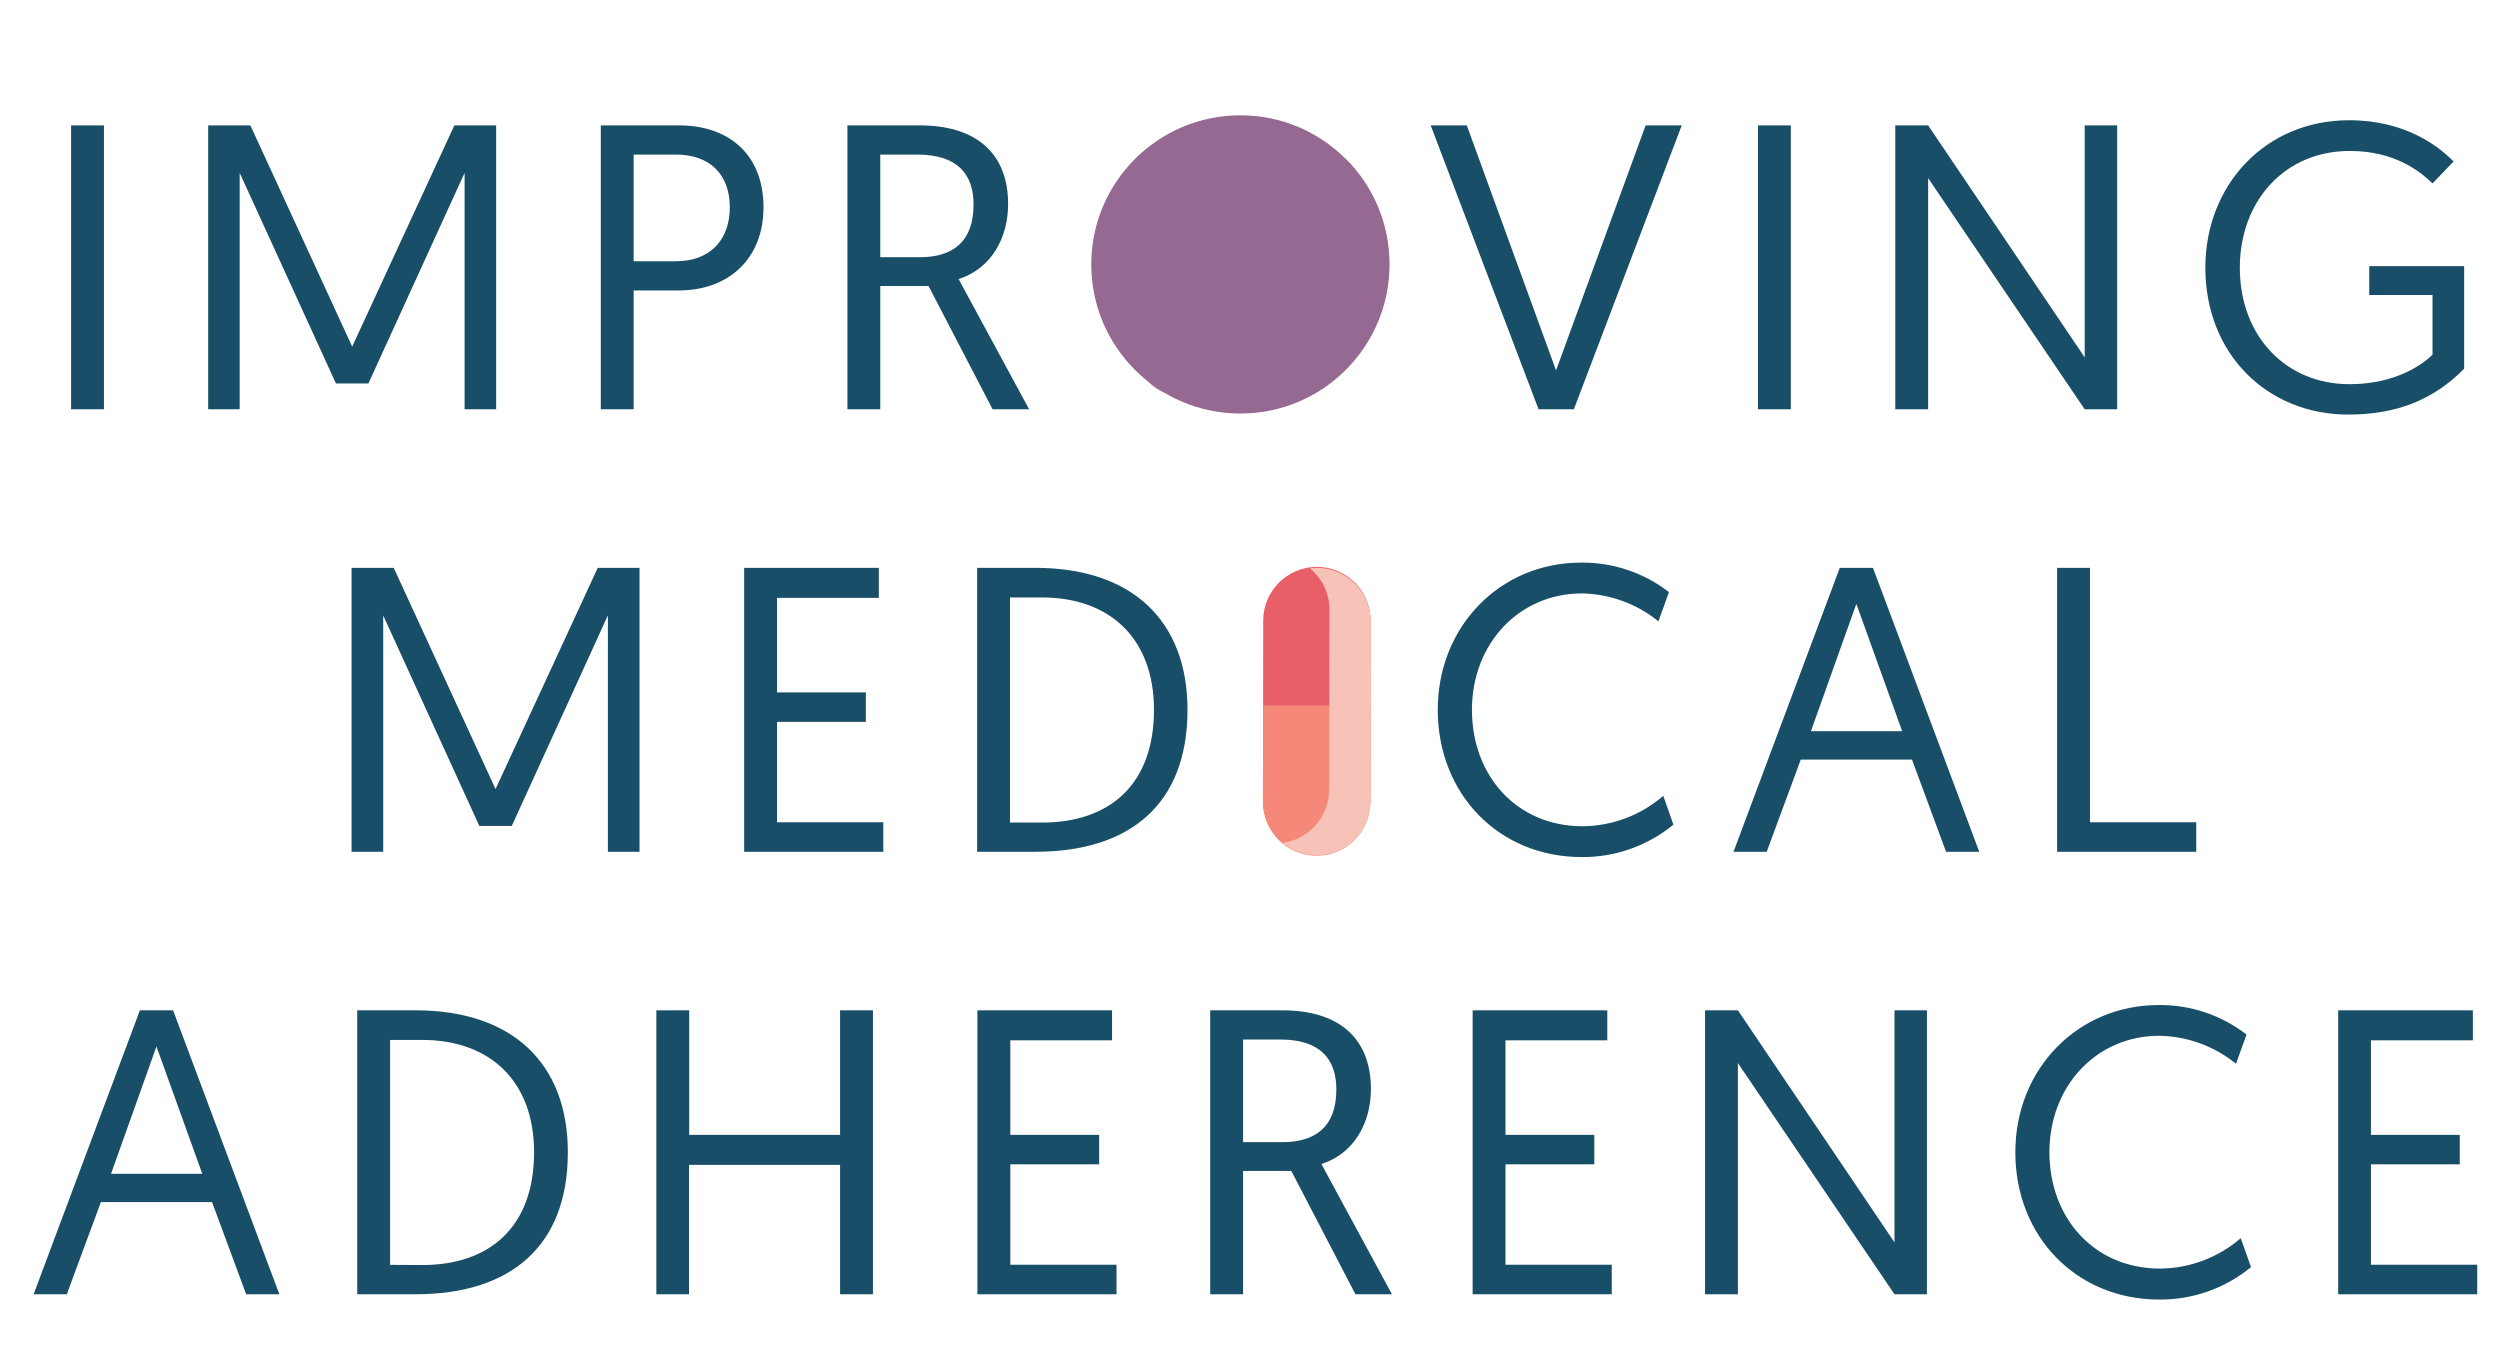
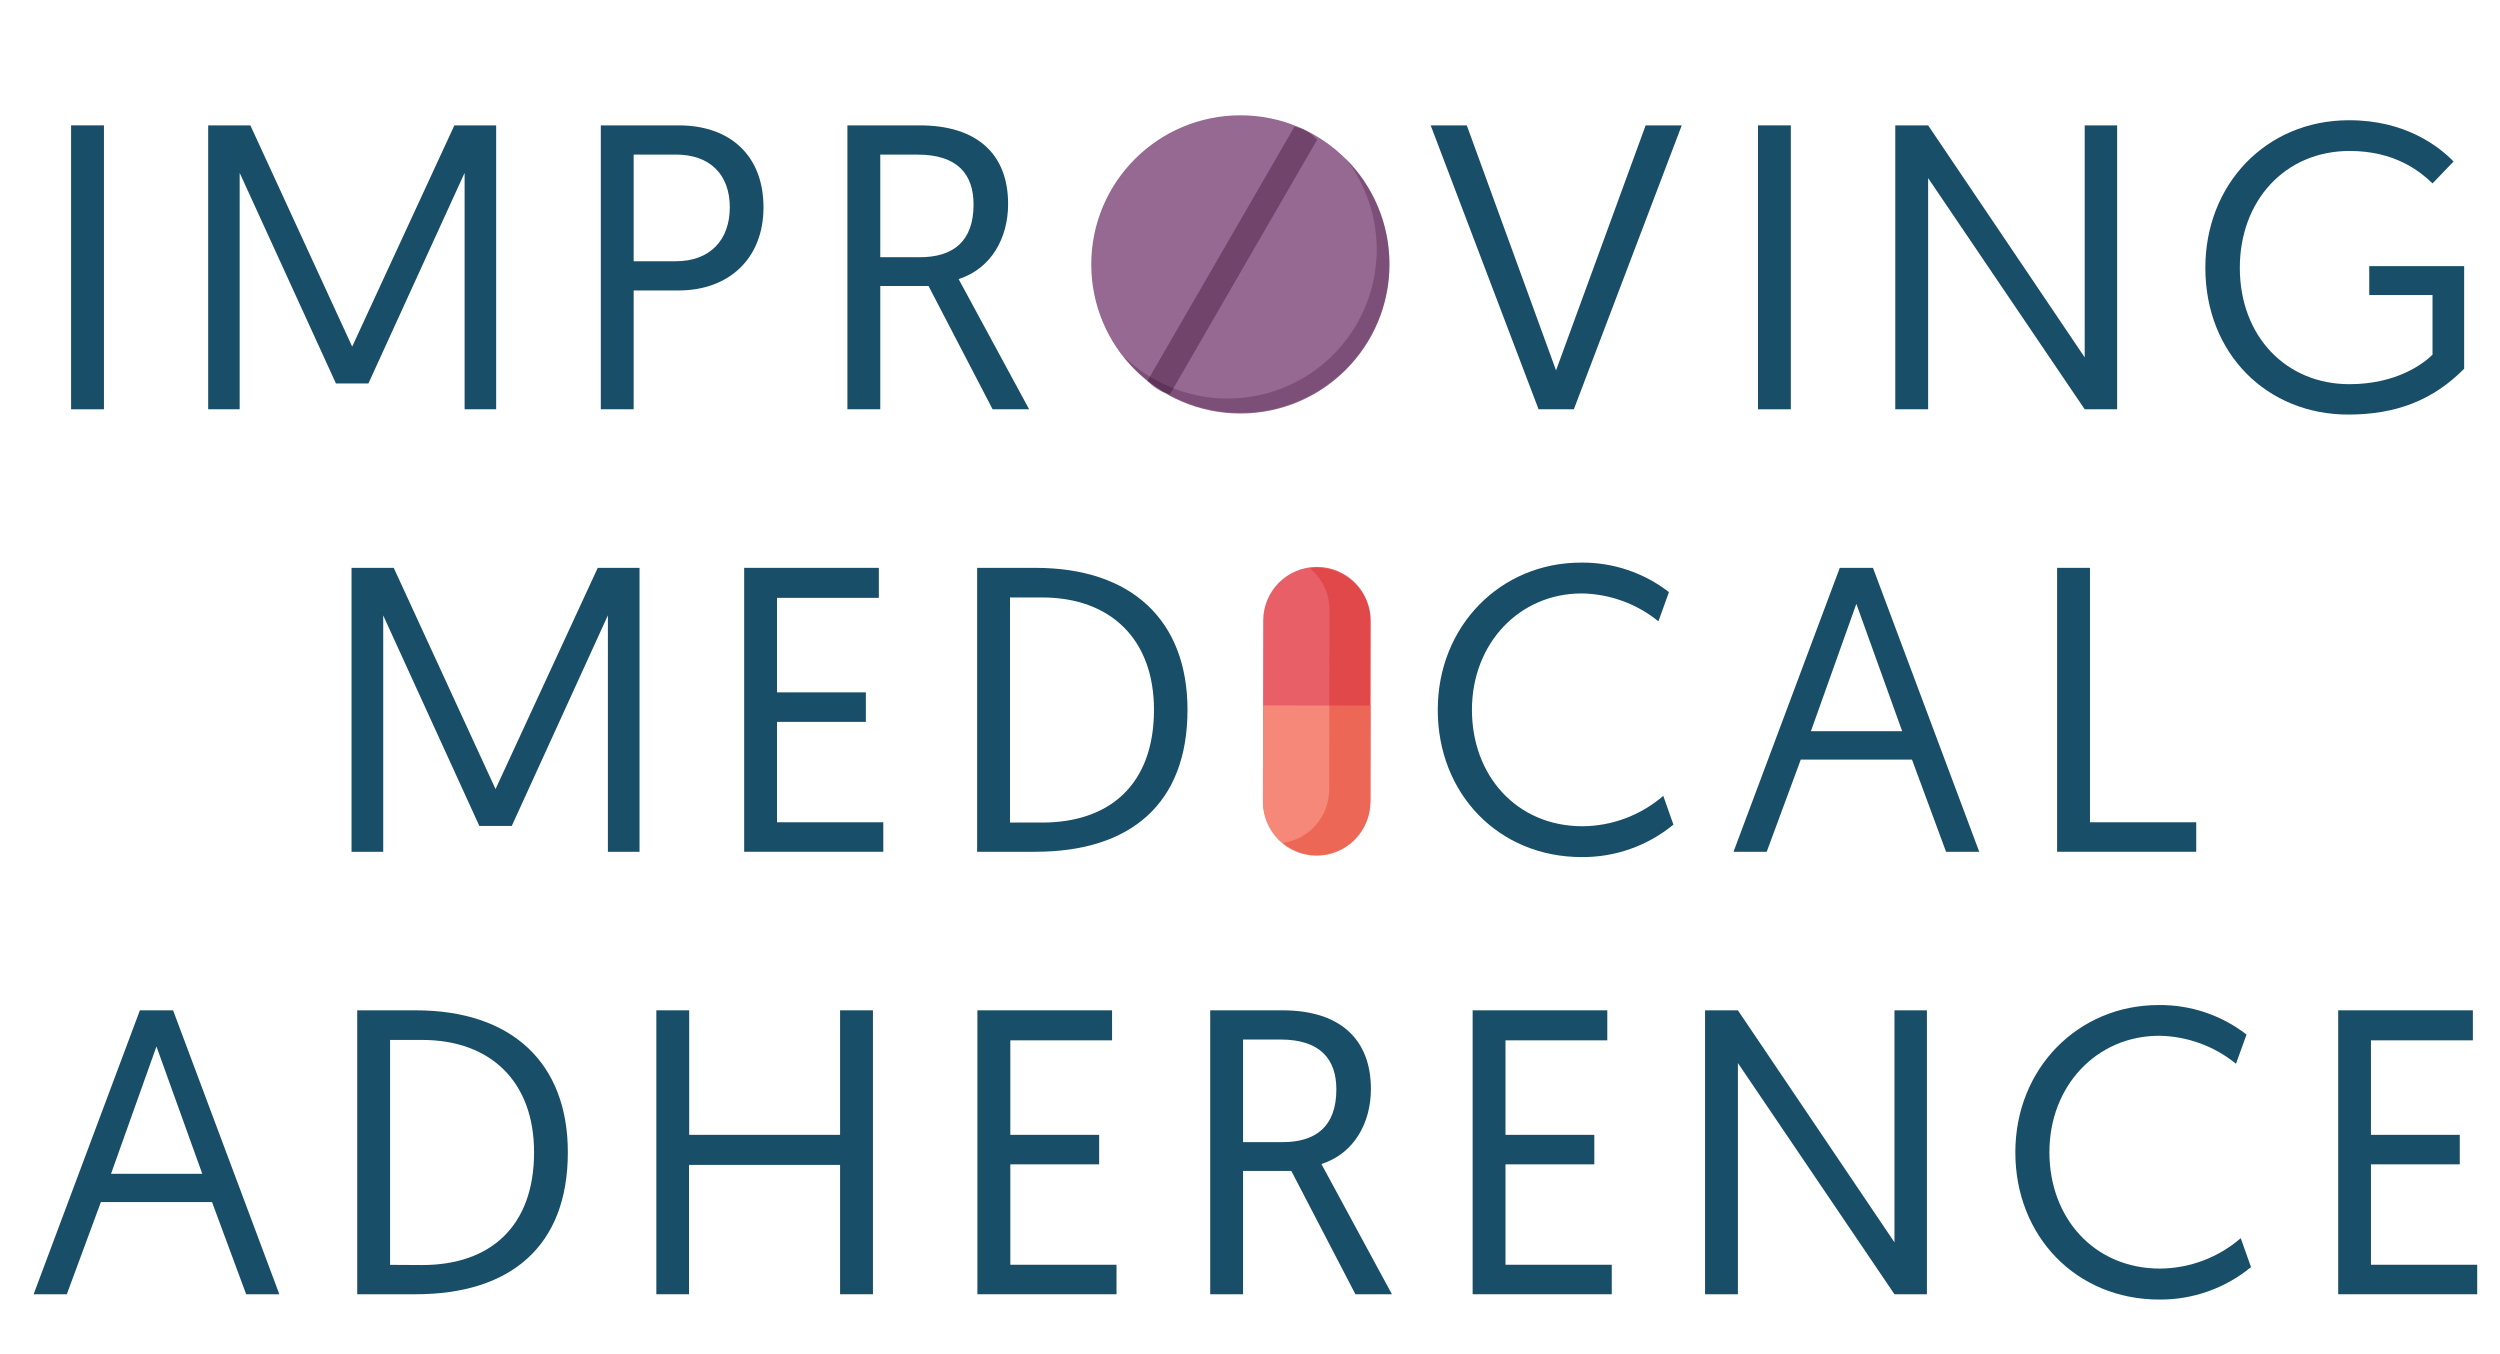
<svg xmlns="http://www.w3.org/2000/svg" width="678" height="367" viewBox="0 0 678 367" fill="none">
-   <path d="M371.705 168.323c.013-8.041-6.495-14.57-14.537-14.582-8.041-.013-14.57 6.495-14.582 14.537l-.077 48.84c-.013 8.041 6.496 14.57 14.537 14.583 8.041.012 14.57-6.496 14.583-14.538l.076-48.84z" fill="#E85F67" />
-   <path d="M342.549 191.318l29.12.046-.041 26.17a14.558 14.558 0 0 1-14.583 14.537 14.558 14.558 0 0 1-14.537-14.583l.041-26.17z" fill="#F58878" />
-   <path d="M357.26 154a14.084 14.084 0 0 0-2 .13 14.547 14.547 0 0 1 5.29 11.23l-.08 48.84a14.601 14.601 0 0 1-12.62 14.4 14.437 14.437 0 0 0 9.25 3.35 14.598 14.598 0 0 0 14.58-14.53l.08-48.84a14.6 14.6 0 0 0-14.5-14.58z" fill="#F7C2B7" />
-   <path d="M336.39 112.15c22.335 0 40.44-18.106 40.44-40.44 0-22.334-18.105-40.44-40.44-40.44-22.334 0-40.44 18.106-40.44 40.44 0 22.334 18.106 40.44 40.44 40.44z" fill="#966992" />
-   <path d="M364.82 42.8a40.428 40.428 0 0 1-32.967 65.278A40.43 40.43 0 0 1 304.5 96.4a40.423 40.423 0 0 0 44.513 13.544 40.425 40.425 0 0 0 27.784-37.321A40.42 40.42 0 0 0 364.82 42.8z" fill="#966992" opacity=".42" />
-   <path d="M351.08 34.3l-39.93 69.06c1.64 1.33.91 1.16 2.8 2.26 1.89 1.1 1.38.54 3.35 1.29l39.93-69.06c-1.64-1.33-.91-1.16-2.8-2.25-1.89-1.09-1.37-.54-3.35-1.3z" fill="#966992" opacity=".6" />
-   <path d="M19.28 34h8.91v77h-8.91V34zM95.51 94l27.72-60h11.33v77H126V46.88L99.91 104h-8.8L65 46.88V111h-8.54V34H67.9l27.61 60zM162.94 34h21.12c14 0 23 8.25 23 22.22 0 13.97-9.46 22.55-23 22.55h-12.21V111h-8.91V34zm20.35 36.85c9.24 0 14.63-5.72 14.63-14.63s-5.39-14.3-14.63-14.3h-11.44v28.94l11.44-.01zM229.82 34h19.58c15.73 0 24 7.92 24 21.34 0 9.13-4.51 17.49-13.42 20.35L279.1 111h-9.9l-17.38-33.43h-13.09V111h-8.91V34zm19.58 35.76c9 0 14.63-4.18 14.63-14.3 0-8.14-4.29-13.53-15.18-13.53h-10.12v27.83h10.67zM417.26 111L388 34h9.79L422 100.45 446.3 34h9.79l-29.26 77h-9.57zM476.77 34h8.9v77h-8.9V34zM514 34h8.91l42.46 62.92V34h8.8v77h-8.8l-42.46-62.7V111H514V34zM665.41 43.8l-5.71 5.94c-3.53-3.41-10.34-8.8-22.45-8.8-17.7 0-29.81 13.64-29.81 31.68 0 18.59 12.55 31.57 29.71 31.57 12.86 0 20.13-5.61 22.55-8V80h-17.16v-7.82h25.74V100c-8.37 8.47-18.37 12.43-31.46 12.43-21.9 0-38.73-16.39-38.73-39.82 0-22.55 16.4-40 38.95-40 15.29-.03 24.42 7.12 28.37 11.19zM134.39 214l27.72-60h11.33v77h-8.58v-64.12L138.79 224H130l-26.07-57.09V231h-8.59v-77h11.44l27.61 60zM201.82 154h36.52v8.14h-27.61v25.63h24.09v8h-24.09V223h28.82v8h-37.73v-77zM265 154h15.8c26.29 0 41.25 14.41 41.25 38.5 0 25.52-15.51 38.5-41.25 38.5H265v-77zm17.6 69.08c18.48 0 30.36-10.45 30.36-30.58 0-19.25-11.88-30.47-30.36-30.47h-8.69v61.05h8.69zM453.83 223.64a38.638 38.638 0 0 1-24.86 8.8c-22.55 0-39.05-17.16-39.05-39.93s17.05-39.93 38.83-39.93a38.216 38.216 0 0 1 23.87 8l-2.86 7.92a33.834 33.834 0 0 0-20.76-7.56c-17.05 0-29.81 13.64-29.81 31.57s12.21 31.57 30 31.57a33.823 33.823 0 0 0 21.89-8.25l2.75 7.81zM488.37 206l-9.24 25h-9l28.82-77h9l28.82 77h-9l-9.24-25h-30.16zm15.07-42.24l-12.32 34.54h24.75l-12.43-34.54zM557.89 154h8.91v69h28.82v8h-37.73v-77zM27.36 326l-9.24 25h-9l28.82-77h9l28.82 77h-9l-9.26-25H27.36zm15.07-42.2l-12.32 34.54h24.75L42.43 283.8zM96.88 274h15.84C139 274 154 288.42 154 312.51 154 338 138.46 351 112.72 351H96.88v-77zm17.6 69.08c18.48 0 30.36-10.45 30.36-30.58 0-19.25-11.88-30.47-30.36-30.47h-8.69v61l8.69.05zM178 274h8.91v33.77h40.92V274h8.91v77h-8.91v-35.08h-40.97V351H178v-77zM265.07 274h36.52v8.14H274v25.63h24.09v8H274V343h28.8v8h-37.73v-77zM328.21 274h19.58c15.73 0 24 7.92 24 21.34 0 9.13-4.51 17.49-13.42 20.35L377.49 351h-9.9l-17.38-33.44h-13.09V351h-8.91v-77zm19.58 35.75c9 0 14.63-4.18 14.63-14.3 0-8.14-4.29-13.53-15.18-13.53h-10.12v27.83h10.67zM399.38 274h36.52v8.14h-27.61v25.63h24.09v8h-24.09V343h28.82v8h-37.73v-77zM462.41 274h8.91l42.46 62.92V274h8.8v77h-8.8l-42.46-62.7V351h-8.91v-77zM610.47 343.64a38.638 38.638 0 0 1-24.86 8.8c-22.55 0-39.05-17.16-39.05-39.93s17.05-39.94 38.83-39.94a38.214 38.214 0 0 1 23.87 8l-2.86 7.92a33.836 33.836 0 0 0-20.79-7.59c-17.05 0-29.81 13.64-29.81 31.57s12.21 31.57 30 31.57a33.823 33.823 0 0 0 21.89-8.25l2.78 7.85zM634.12 274h36.52v8.14H643v25.63h24.09v8H643V343h28.82v8h-37.7v-77z" fill="#184E67" />
+   <path d="M371.705 168.324C371.718 160.282 365.209 153.753 357.168 153.741C349.127 153.728 342.598 160.237 342.585 168.278L342.509 217.118C342.496 225.159 349.004 231.688 357.046 231.701C365.087 231.713 371.616 225.205 371.629 217.164L371.705 168.324Z" fill="#E85F67" />
+   <path d="M342.549 191.318L371.669 191.363L371.628 217.533C371.622 221.395 370.082 225.096 367.347 227.822C364.612 230.548 360.907 232.077 357.045 232.071C353.184 232.064 349.483 230.525 346.756 227.79C344.03 225.055 342.502 221.349 342.508 217.488L342.549 191.318Z" fill="#F58878" />
+   <g style="mix-blend-mode:multiply">
+     <g style="mix-blend-mode:multiply">
+       <path d="M357.26 154C356.591 153.996 355.923 154.039 355.26 154.13C356.916 155.496 358.248 157.211 359.163 159.153C360.077 161.094 360.551 163.214 360.55 165.36L360.47 214.2C360.454 217.718 359.169 221.112 356.85 223.758C354.532 226.403 351.336 228.123 347.85 228.6C350.446 230.765 353.72 231.951 357.1 231.95C360.957 231.945 364.655 230.414 367.386 227.692C370.118 224.969 371.662 221.277 371.68 217.42L371.76 168.58C371.755 164.729 370.228 161.035 367.512 158.304C364.796 155.574 361.111 154.026 357.26 154Z" fill="#F7C2B7" />
+     </g>
+   </g>
+   <path d="M336.39 112.15C358.725 112.15 376.83 94.044 376.83 71.71C376.83 49.376 358.725 31.27 336.39 31.27C314.056 31.27 295.95 49.376 295.95 71.71C295.95 94.044 314.056 112.15 336.39 112.15Z" fill="#966992" />
+   <g style="mix-blend-mode:multiply" opacity="0.42">
+     <path d="M364.82 42.8C371.138 50.902 374.135 61.105 373.201 71.336C372.267 81.568 367.473 91.06 359.793 97.885C352.113 104.709 342.123 108.354 331.853 108.078C321.583 107.802 311.803 103.627 304.5 96.4C307.899 100.759 312.156 104.375 317.008 107.023C321.86 109.672 327.203 111.298 332.708 111.8C338.213 112.303 343.762 111.671 349.013 109.944C354.264 108.217 359.105 105.432 363.237 101.76C367.369 98.088 370.704 93.608 373.037 88.597C375.369 83.585 376.649 78.148 376.797 72.623C376.946 67.097 375.959 61.6 373.899 56.47C371.839 51.341 368.749 46.688 364.82 42.8Z" fill="#966992" />
+   </g>
+   <g style="mix-blend-mode:multiply">
+     <g style="mix-blend-mode:multiply" opacity="0.6">
+       <path d="M351.08 34.3L311.15 103.36C312.79 104.69 312.06 104.52 313.95 105.62C315.84 106.72 315.33 106.16 317.3 106.91L357.23 37.85C355.59 36.52 356.32 36.69 354.43 35.6C352.54 34.51 353.06 35.06 351.08 34.3Z" fill="#966992" />
+     </g>
+   </g>
+   <path d="M19.28 34H28.19V111H19.28V34Z" fill="#184E67" />
+   <path d="M95.51 94L123.23 34H134.56V111H126V46.88L99.91 104H91.11L65 46.88V111H56.46V34H67.9L95.51 94Z" fill="#184E67" />
+   <path d="M162.94 34H184.06C198.06 34 207.06 42.25 207.06 56.22C207.06 70.19 197.6 78.77 184.06 78.77H171.85V111H162.94V34ZM183.29 70.85C192.53 70.85 197.92 65.13 197.92 56.22C197.92 47.31 192.53 41.92 183.29 41.92H171.85V70.86L183.29 70.85Z" fill="#184E67" />
+   <path d="M229.82 34H249.4C265.13 34 273.4 41.92 273.4 55.34C273.4 64.47 268.89 72.83 259.98 75.69L279.1 111H269.2L251.82 77.57H238.73V111H229.82V34ZM249.4 69.76C258.4 69.76 264.03 65.58 264.03 55.46C264.03 47.32 259.74 41.93 248.85 41.93H238.73V69.76H249.4Z" fill="#184E67" />
+   <path d="M417.26 111L388 34H397.79L422 100.45L446.3 34H456.09L426.83 111H417.26Z" fill="#184E67" />
+   <path d="M476.77 34H485.67V111H476.77V34Z" fill="#184E67" />
+   <path d="M514 34H522.91L565.37 96.92V34H574.17V111H565.37L522.91 48.3V111H514V34Z" fill="#184E67" />
+   <path d="M665.41 43.8L659.7 49.74C656.17 46.33 649.36 40.94 637.25 40.94C619.55 40.94 607.44 54.58 607.44 72.62C607.44 91.21 619.99 104.19 637.15 104.19C650.01 104.19 657.28 98.58 659.7 96.19V80H642.54V72.18H668.28V100C659.91 108.47 649.91 112.43 636.82 112.43C614.92 112.43 598.09 96.04 598.09 72.61C598.09 50.06 614.49 32.61 637.04 32.61C652.33 32.58 661.46 39.73 665.41 43.8Z" fill="#184E67" />
+   <path d="M134.39 214L162.11 154H173.44V231H164.86V166.88L138.79 224H130L103.93 166.91V231H95.34V154H106.78L134.39 214Z" fill="#184E67" />
+   <path d="M201.82 154H238.34V162.14H210.73V187.77H234.82V195.77H210.73V223H239.55V231H201.82V154Z" fill="#184E67" />
+   <path d="M265 154H280.8C307.09 154 322.05 168.41 322.05 192.5C322.05 218.02 306.54 231 280.8 231H265V154ZM282.6 223.08C301.08 223.08 312.96 212.63 312.96 192.5C312.96 173.25 301.08 162.03 282.6 162.03H273.91V223.08H282.6Z" fill="#184E67" />
+   <path d="M453.83 223.64C446.832 229.398 438.032 232.513 428.97 232.44C406.42 232.44 389.92 215.28 389.92 192.51C389.92 169.74 406.97 152.58 428.75 152.58C437.382 152.474 445.796 155.294 452.62 160.58L449.76 168.5C443.881 163.728 436.571 161.066 429 160.94C411.95 160.94 399.19 174.58 399.19 192.51C399.19 210.44 411.4 224.08 429.19 224.08C437.236 224.021 444.997 221.096 451.08 215.83L453.83 223.64Z" fill="#184E67" />
+   <path d="M488.37 206L479.13 231H470.13L498.95 154H507.95L536.77 231H527.77L518.53 206H488.37ZM503.44 163.76L491.12 198.3H515.87L503.44 163.76Z" fill="#184E67" />
+   <path d="M557.89 154H566.8V223H595.62V231H557.89V154Z" fill="#184E67" />
+   <path d="M27.36 326L18.12 351H9.12L37.94 274H46.94L75.76 351H66.76L57.5 326H27.36ZM42.43 283.8L30.11 318.34H54.86L42.43 283.8Z" fill="#184E67" />
+   <path d="M96.88 274H112.72C139 274 154 288.42 154 312.51C154 338 138.46 351 112.72 351H96.88V274ZM114.48 343.08C132.96 343.08 144.84 332.63 144.84 312.5C144.84 293.25 132.96 282.03 114.48 282.03H105.79V343.03L114.48 343.08Z" fill="#184E67" />
+   <path d="M178 274H186.91V307.77H227.83V274H236.74V351H227.83V315.92H186.86V351H178V274Z" fill="#184E67" />
+   <path d="M265.07 274H301.59V282.14H274V307.77H298.09V315.77H274V343H302.8V351H265.07V274Z" fill="#184E67" />
+   <path d="M328.21 274H347.79C363.52 274 371.79 281.92 371.79 295.34C371.79 304.47 367.28 312.83 358.37 315.69L377.49 351H367.59L350.21 317.56H337.12V351H328.21V274ZM347.79 309.75C356.79 309.75 362.42 305.57 362.42 295.45C362.42 287.31 358.13 281.92 347.24 281.92H337.12V309.75H347.79Z" fill="#184E67" />
+   <path d="M399.38 274H435.9V282.14H408.29V307.77H432.38V315.77H408.29V343H437.11V351H399.38V274Z" fill="#184E67" />
+   <path d="M462.41 274H471.32L513.78 336.92V274H522.58V351H513.78L471.32 288.3V351H462.41V274Z" fill="#184E67" />
+   <path d="M610.47 343.64C603.472 349.398 594.672 352.513 585.61 352.44C563.06 352.44 546.56 335.28 546.56 312.51C546.56 289.74 563.61 272.57 585.39 272.57C594.022 272.464 602.436 275.284 609.26 280.57L606.4 288.49C600.517 283.701 593.195 281.028 585.61 280.9C568.56 280.9 555.8 294.54 555.8 312.47C555.8 330.4 568.01 344.04 585.8 344.04C593.846 343.981 601.607 341.056 607.69 335.79L610.47 343.64Z" fill="#184E67" />
+   <path d="M634.12 274H670.64V282.14H643V307.77H667.09V315.77H643V343H671.82V351H634.12V274Z" fill="#184E67" />
</svg>
